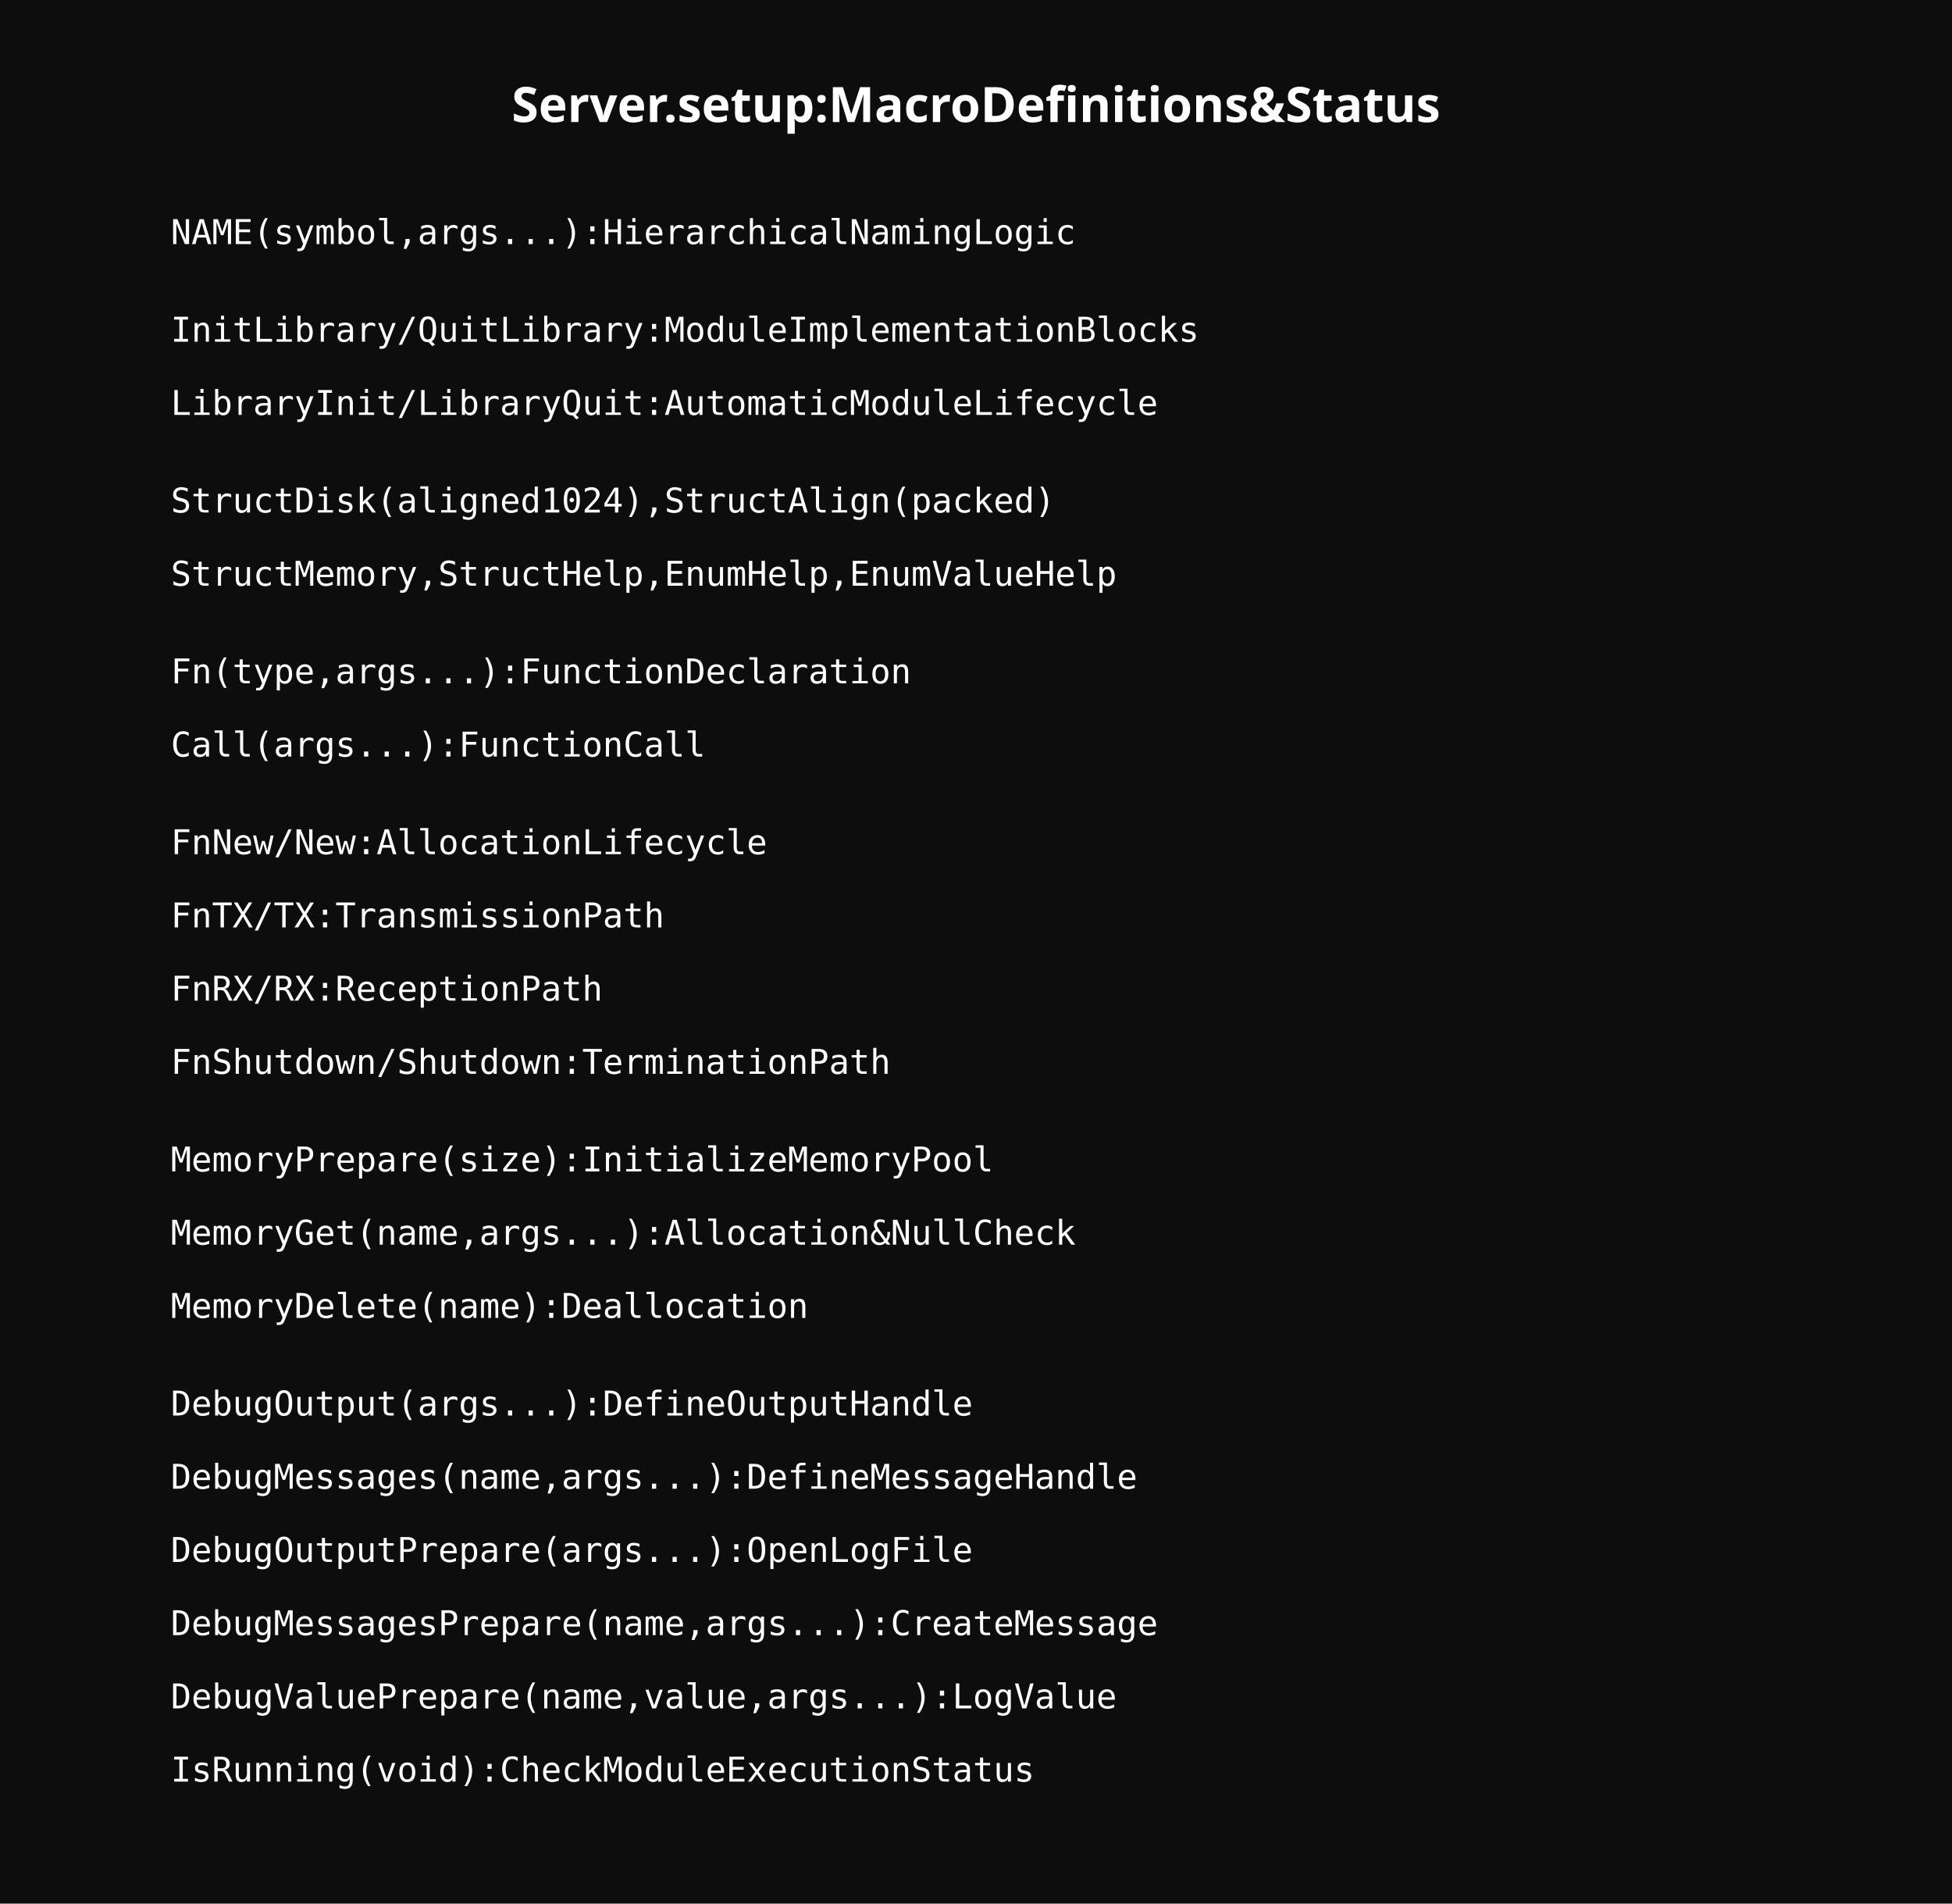
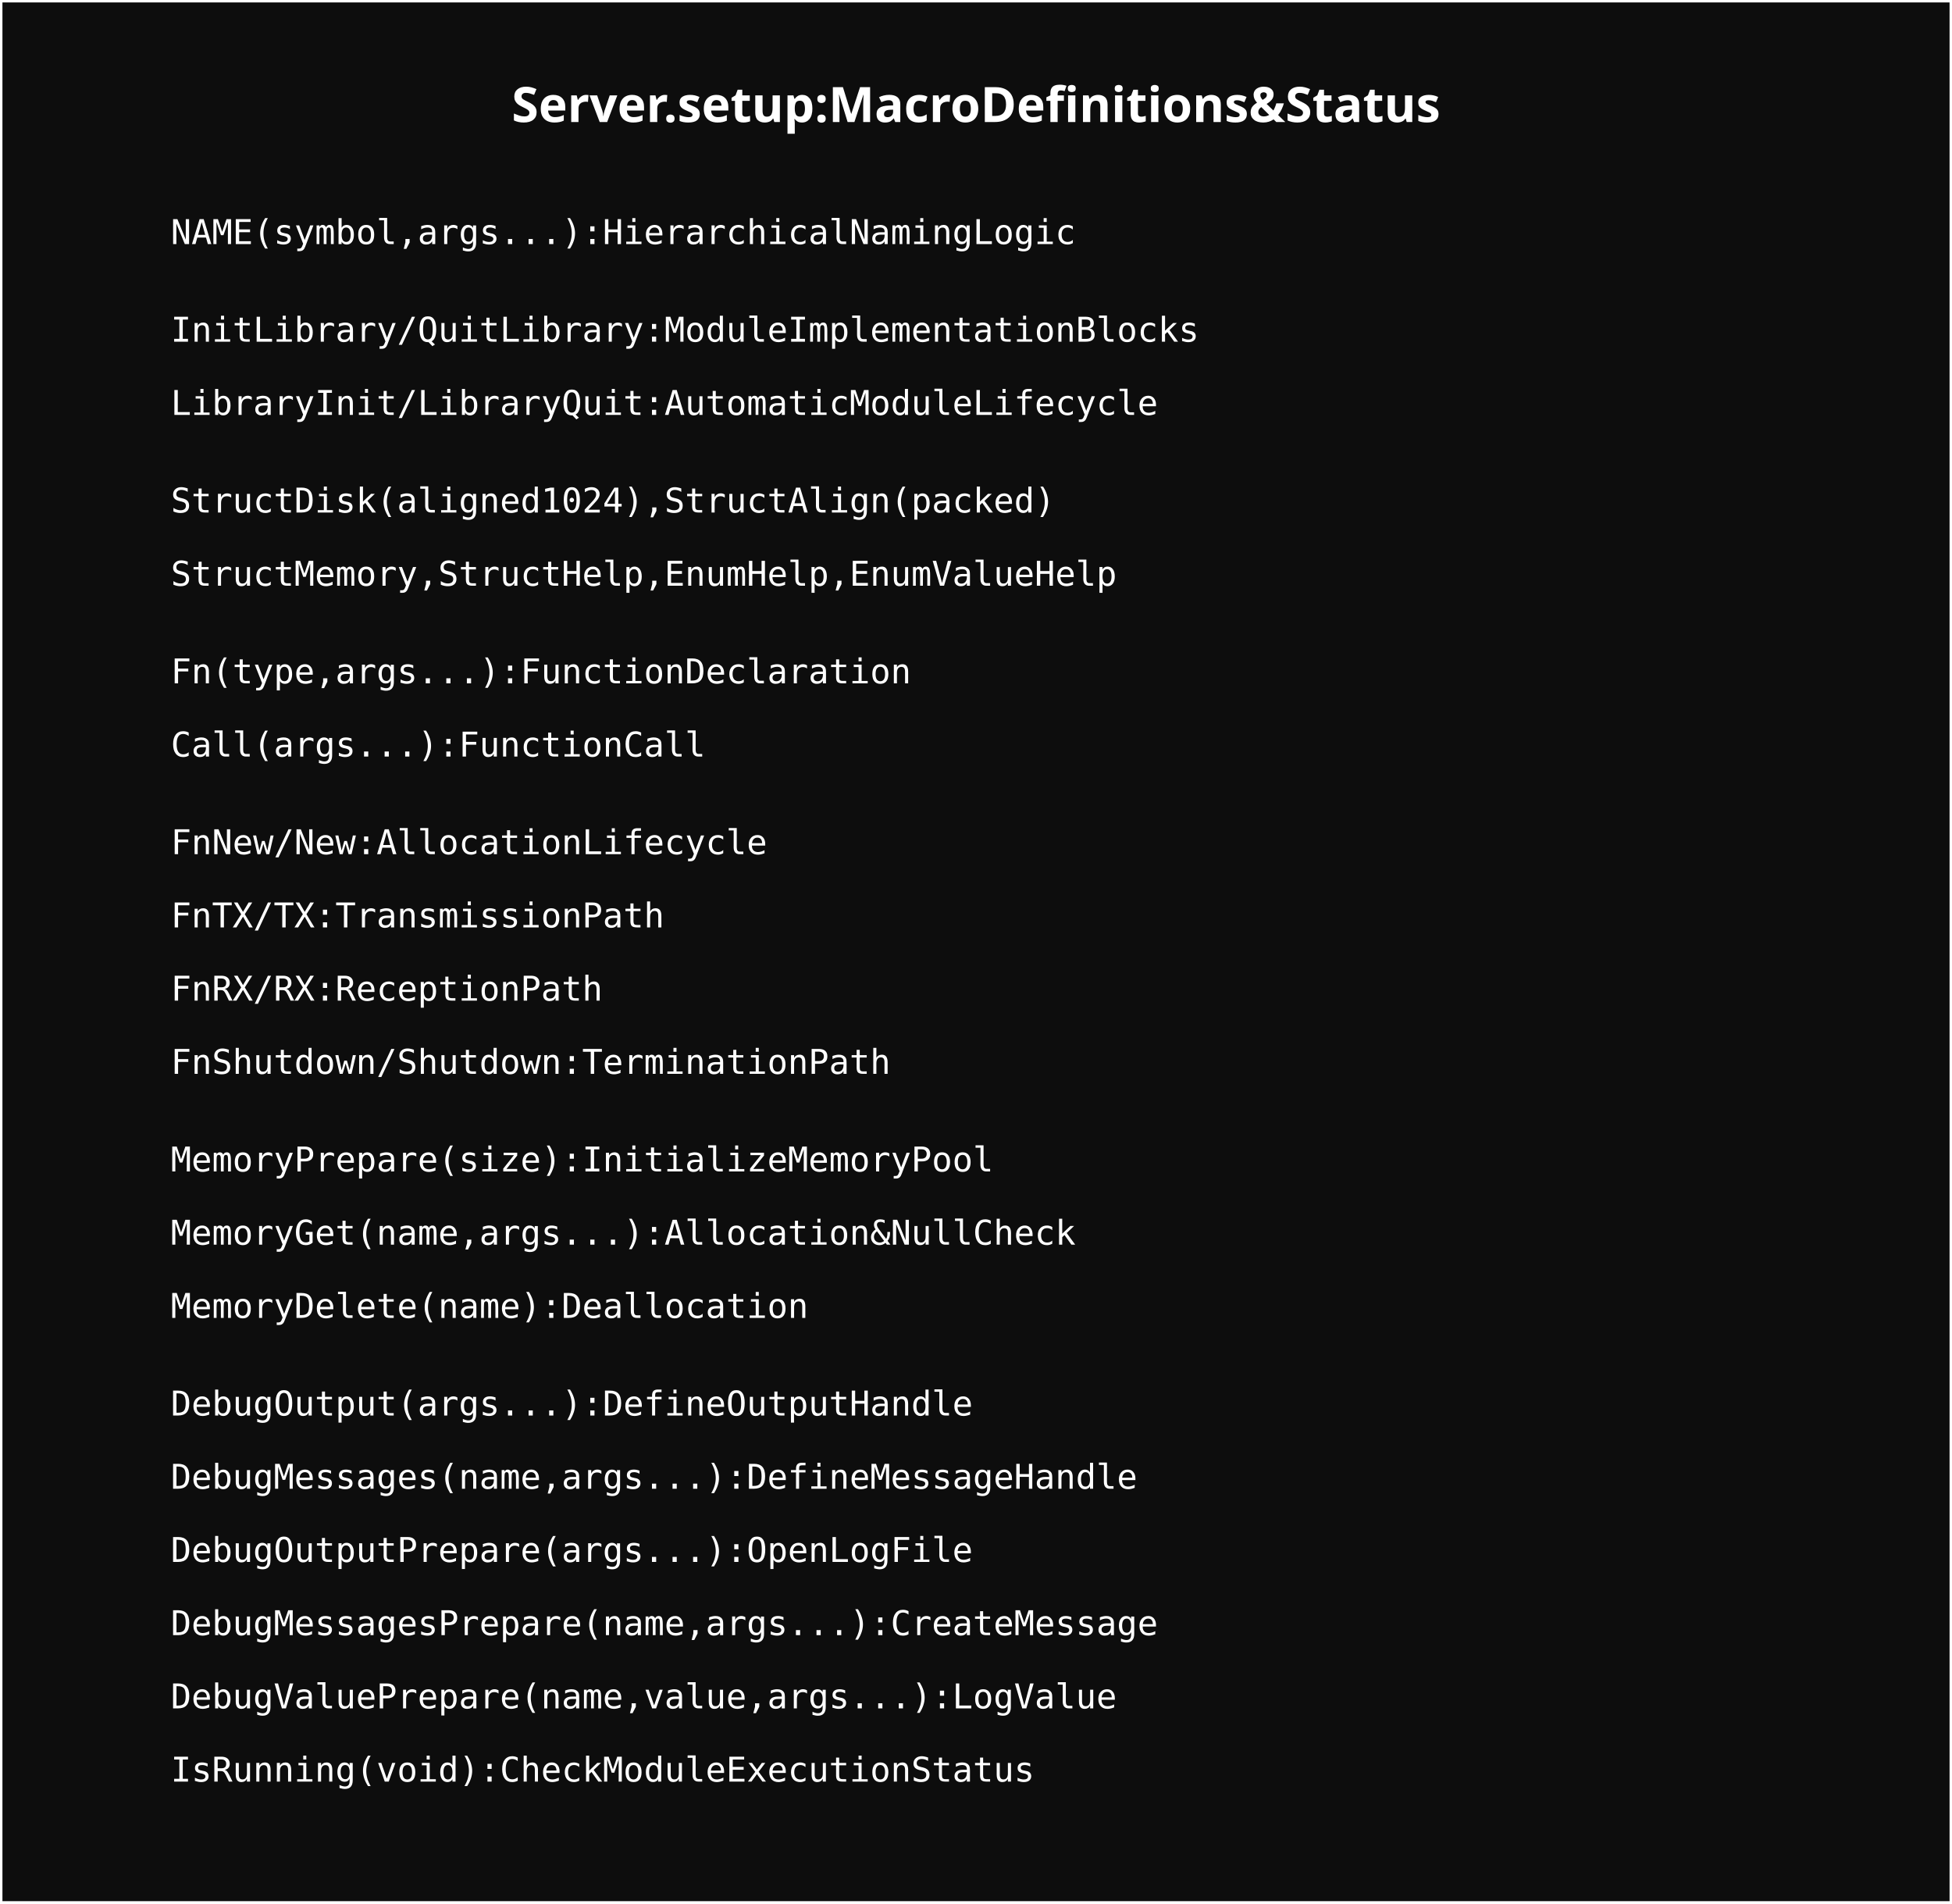
<svg xmlns="http://www.w3.org/2000/svg" width="800" height="780">
-   <rect x="0" y="0" width="800" height="780" fill="#0d0d0d" />
+   <rect x="0" y="0" width="800" height="780" fill="#0d0d0d" stroke="#fff" stroke-width="2" />
  <text x="400" y="50" font-family="sans-serif" font-size="20" font-weight="bold" text-anchor="middle" fill="#fff">Server.setup:MacroDefinitions&amp;Status</text>
  <g font-family="monospace" font-size="14" fill="#fff">
    <text x="70" y="100">NAME(symbol,args...):HierarchicalNamingLogic</text>
    <text x="70" y="140">InitLibrary/QuitLibrary:ModuleImplementationBlocks</text>
    <text x="70" y="170">LibraryInit/LibraryQuit:AutomaticModuleLifecycle</text>
    <text x="70" y="210">StructDisk(aligned1024),StructAlign(packed)</text>
    <text x="70" y="240">StructMemory,StructHelp,EnumHelp,EnumValueHelp</text>
    <text x="70" y="280">Fn(type,args...):FunctionDeclaration</text>
    <text x="70" y="310">Call(args...):FunctionCall</text>
    <text x="70" y="350">FnNew/New:AllocationLifecycle</text>
    <text x="70" y="380">FnTX/TX:TransmissionPath</text>
    <text x="70" y="410">FnRX/RX:ReceptionPath</text>
    <text x="70" y="440">FnShutdown/Shutdown:TerminationPath</text>
    <text x="70" y="480">MemoryPrepare(size):InitializeMemoryPool</text>
    <text x="70" y="510">MemoryGet(name,args...):Allocation&amp;NullCheck</text>
    <text x="70" y="540">MemoryDelete(name):Deallocation</text>
    <text x="70" y="580">DebugOutput(args...):DefineOutputHandle</text>
    <text x="70" y="610">DebugMessages(name,args...):DefineMessageHandle</text>
    <text x="70" y="640">DebugOutputPrepare(args...):OpenLogFile</text>
    <text x="70" y="670">DebugMessagesPrepare(name,args...):CreateMessage</text>
    <text x="70" y="700">DebugValuePrepare(name,value,args...):LogValue</text>
    <text x="70" y="730">IsRunning(void):CheckModuleExecutionStatus</text>
  </g>
</svg>
